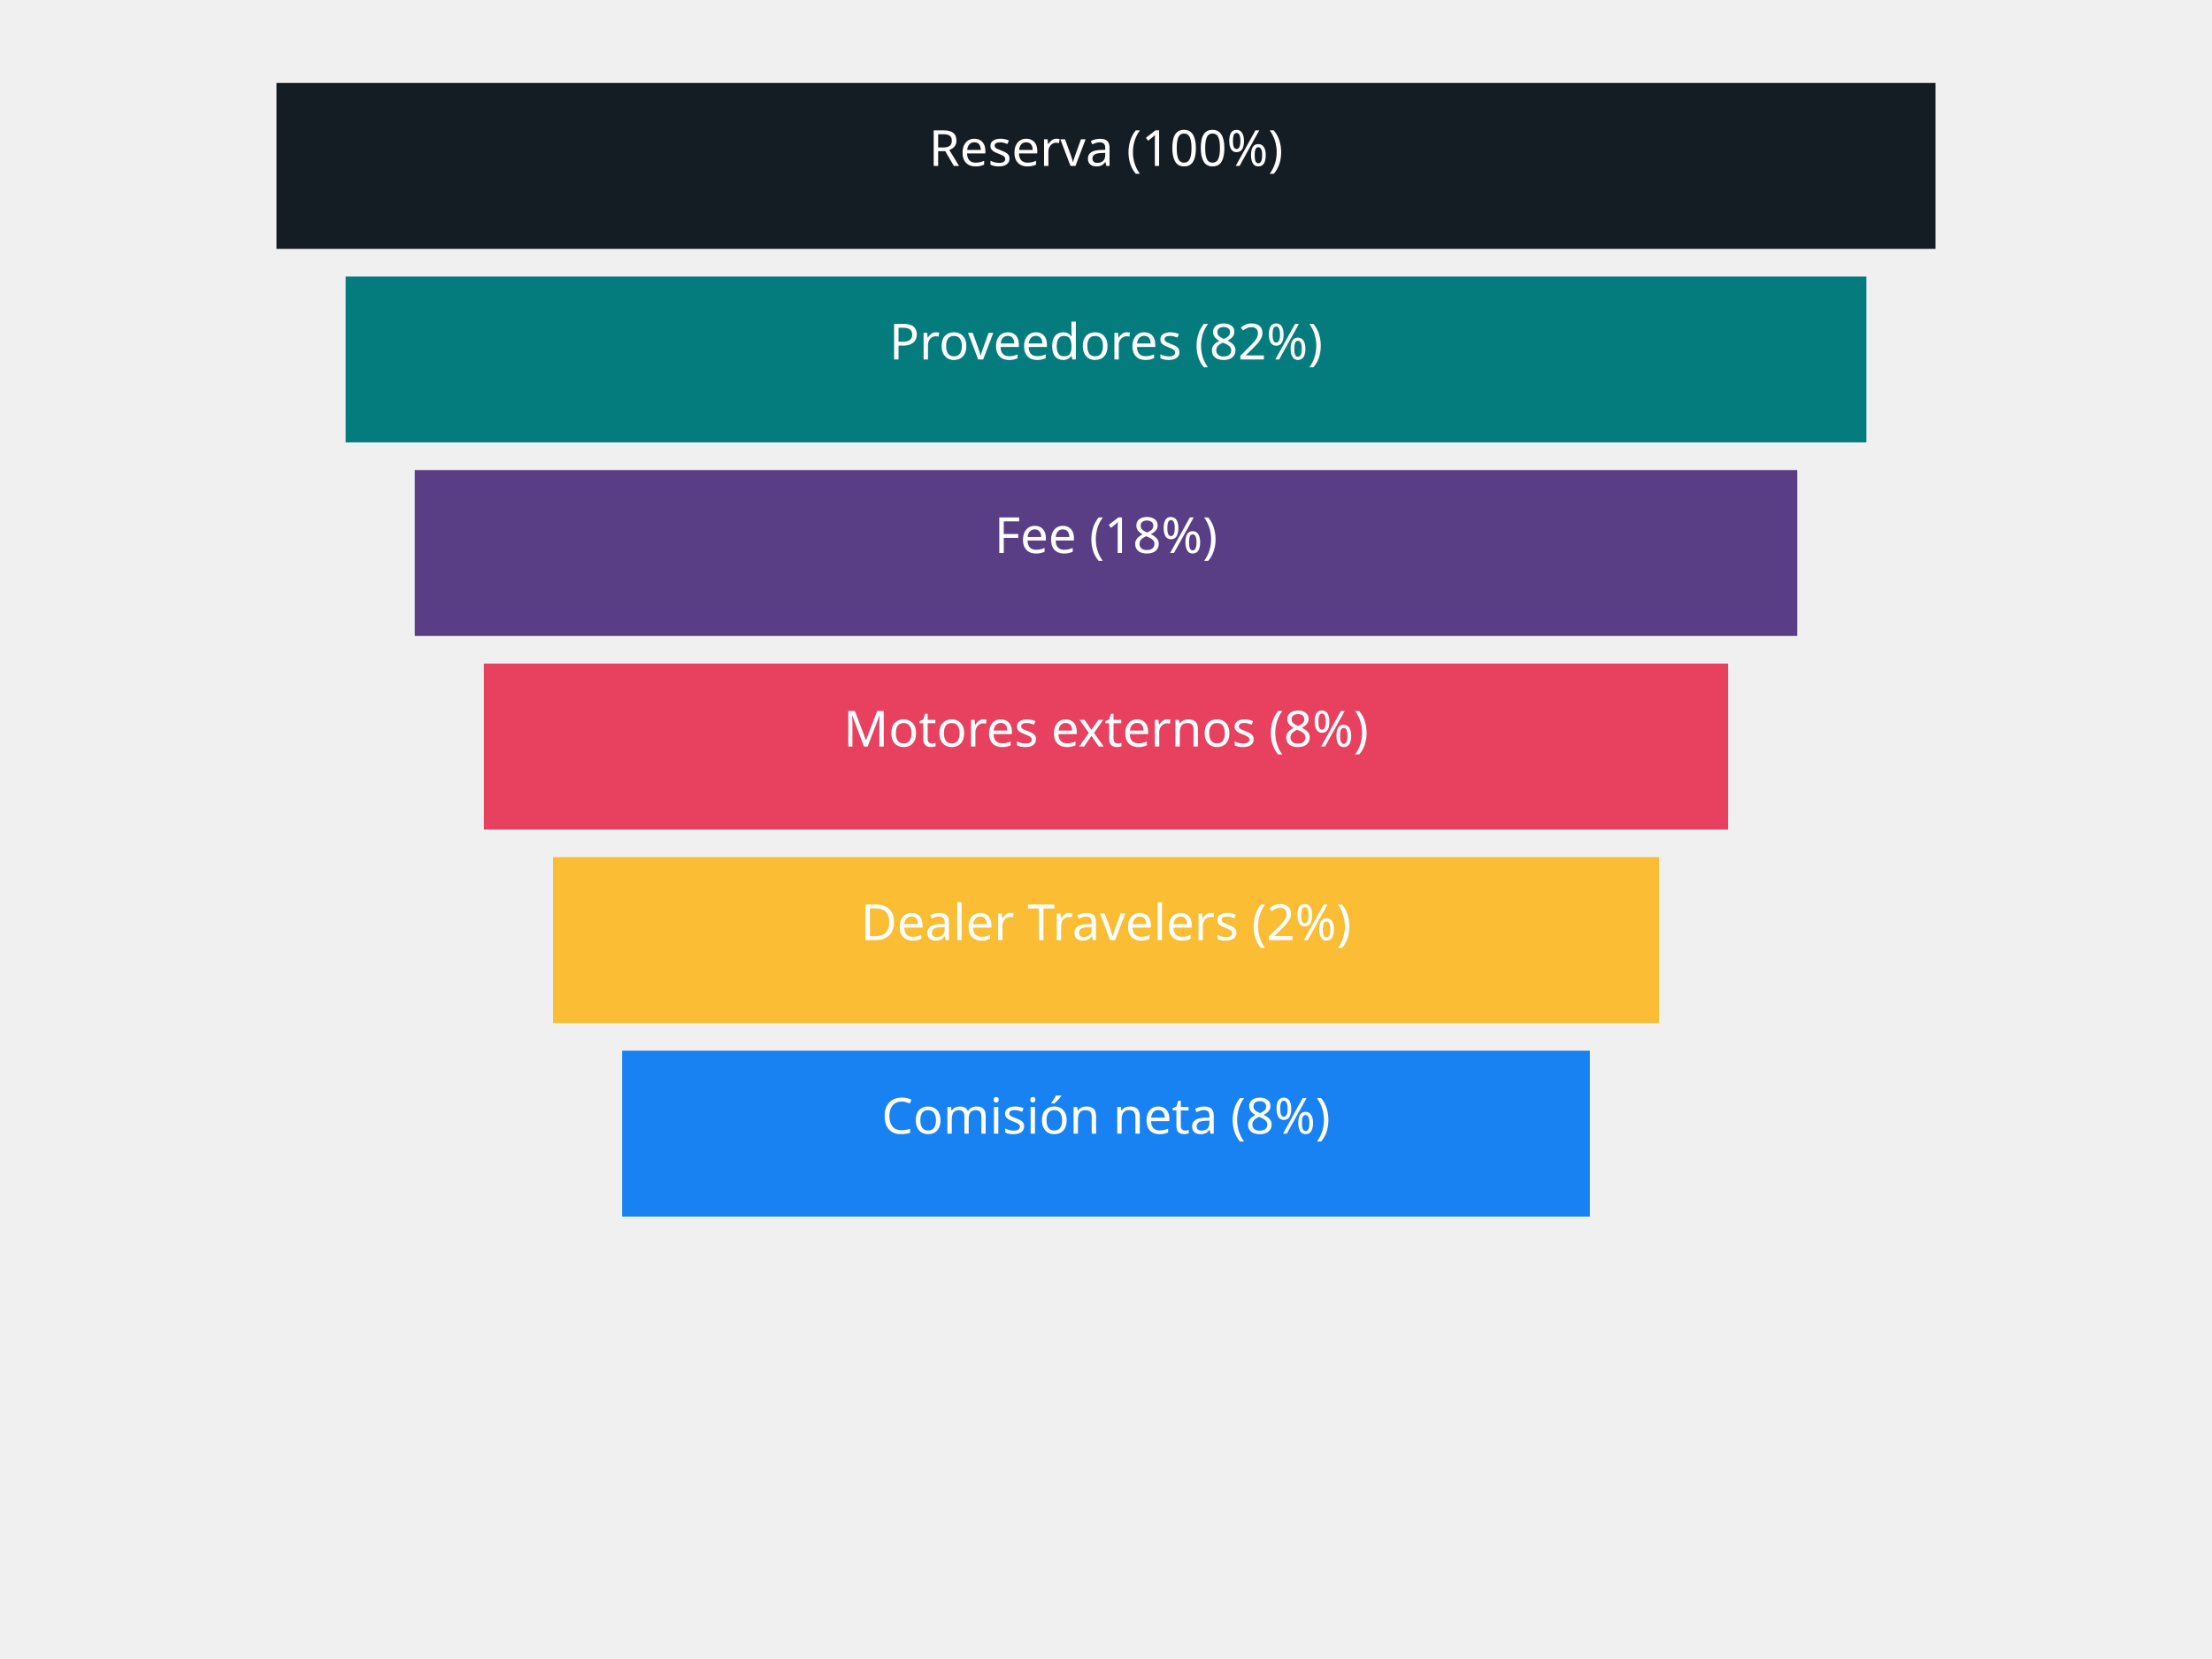
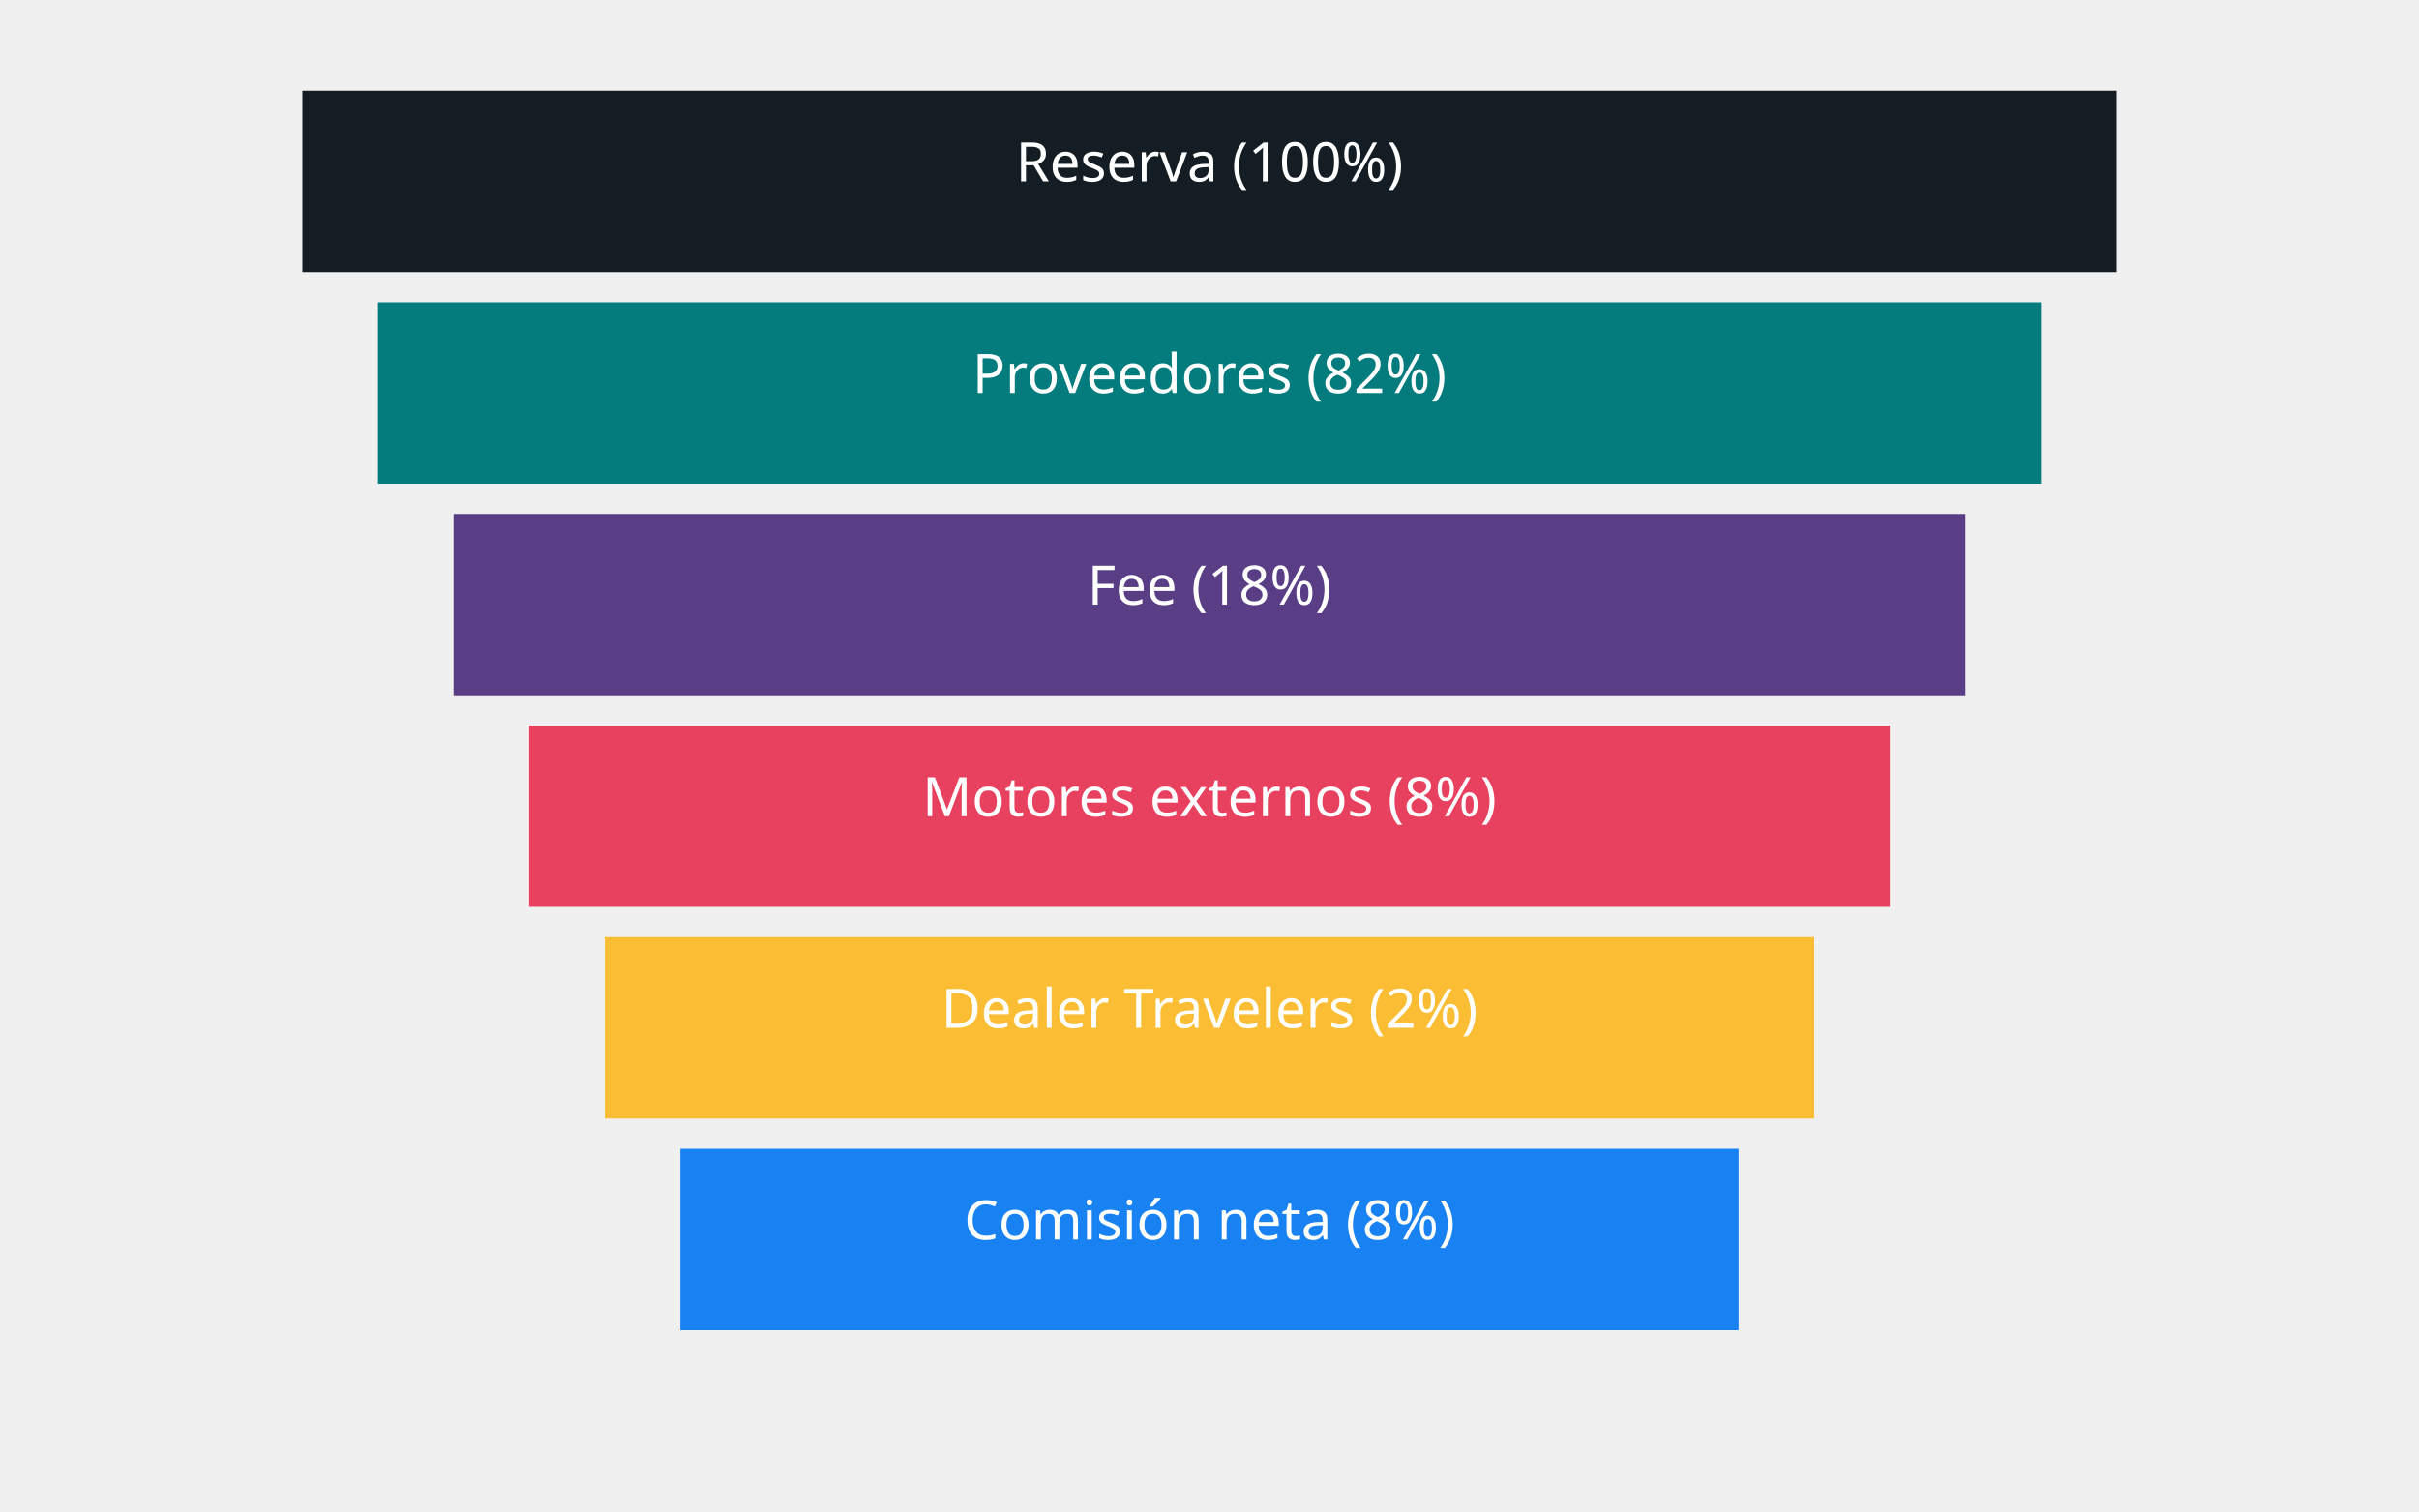
- <svg xmlns="http://www.w3.org/2000/svg" width="800" height="600">
+ <svg xmlns="http://www.w3.org/2000/svg" width="800" height="500">
  <style>
    .texto {
      font-family: Mikado, sans-serif;
      font-size: 18px;
      fill: white;
      text-anchor: middle;
      alignment-baseline: middle;
    }
  </style>
  <rect x="100" y="30" width="600" height="60" fill="#141C24" />
  <text x="400" y="60" class="texto">Reserva (100%)</text>
  <rect x="125" y="100" width="550" height="60" fill="#047C7D" />
  <text x="400" y="130" class="texto">Proveedores (82%)</text>
  <rect x="150" y="170" width="500" height="60" fill="#593E86" />
  <text x="400" y="200" class="texto">Fee (18%)</text>
  <rect x="175" y="240" width="450" height="60" fill="#E8415F" />
  <text x="400" y="270" class="texto">Motores externos (8%)</text>
  <rect x="200" y="310" width="400" height="60" fill="#FABD33" />
  <text x="400" y="340" class="texto">Dealer Travelers (2%)</text>
  <rect x="225" y="380" width="350" height="60" fill="#1982F2" />
  <text x="400" y="410" class="texto">Comisión neta (8%)</text>
</svg>
